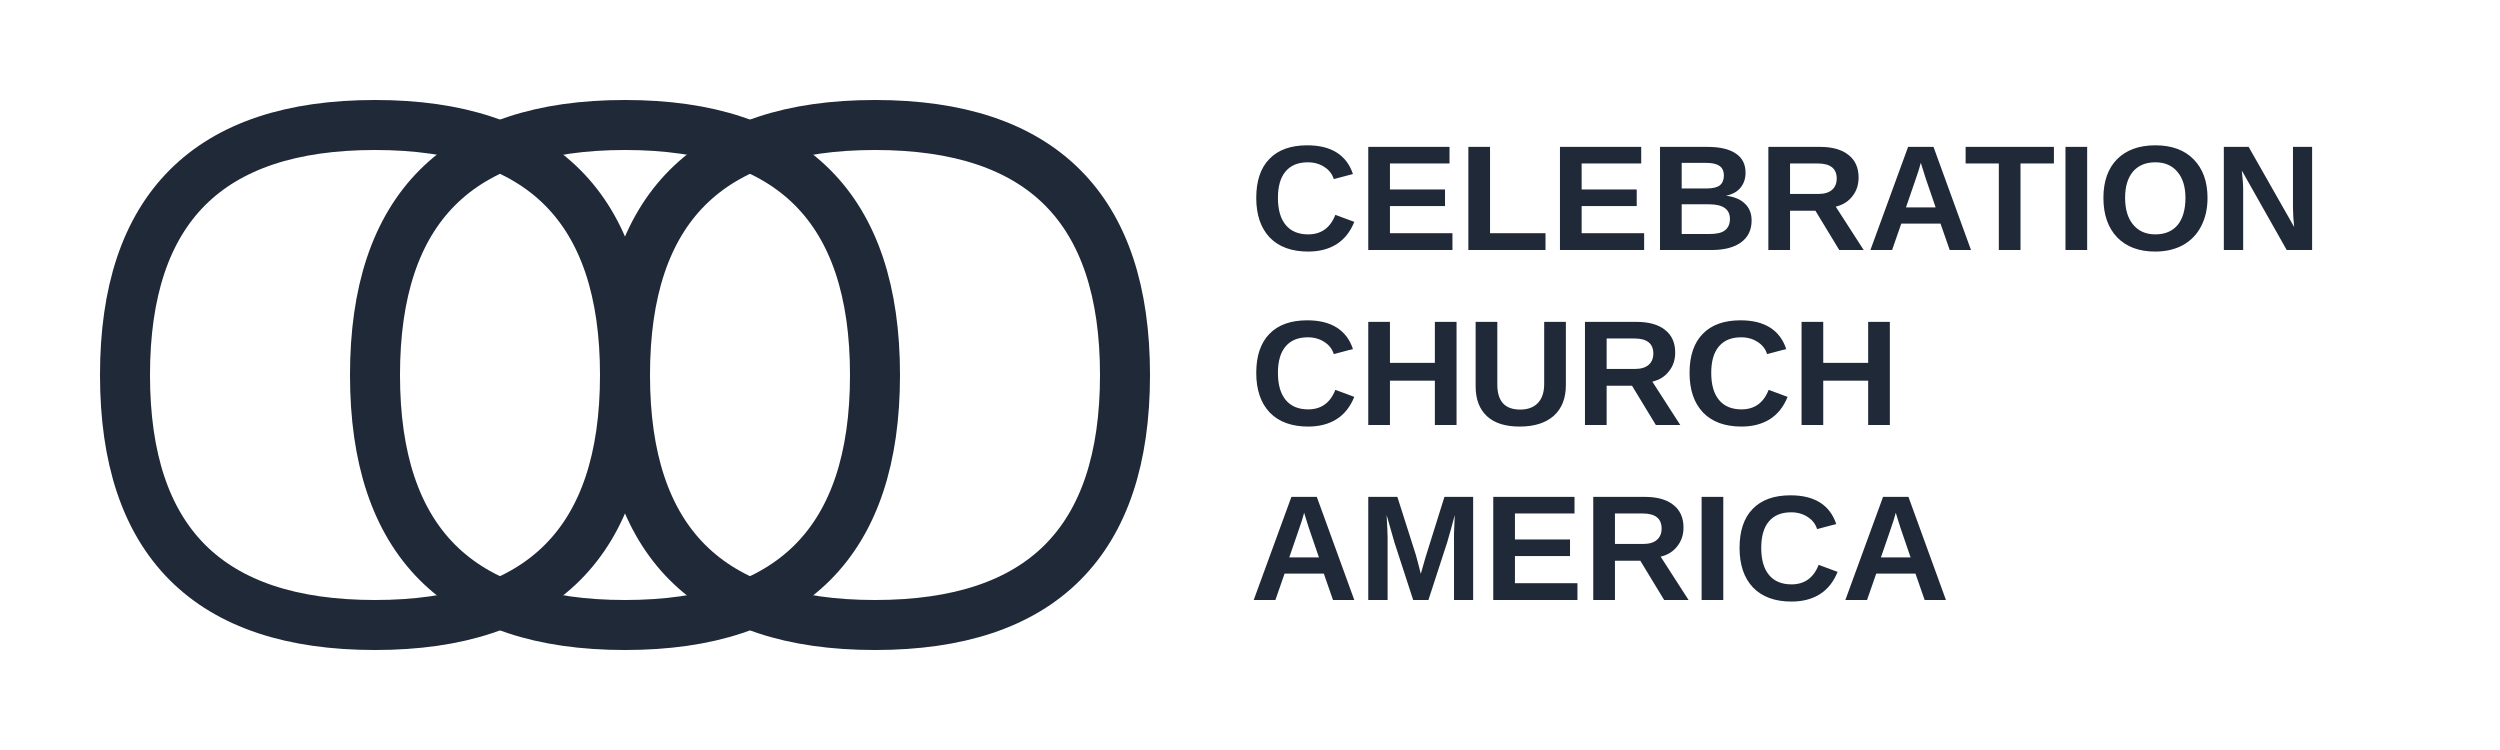
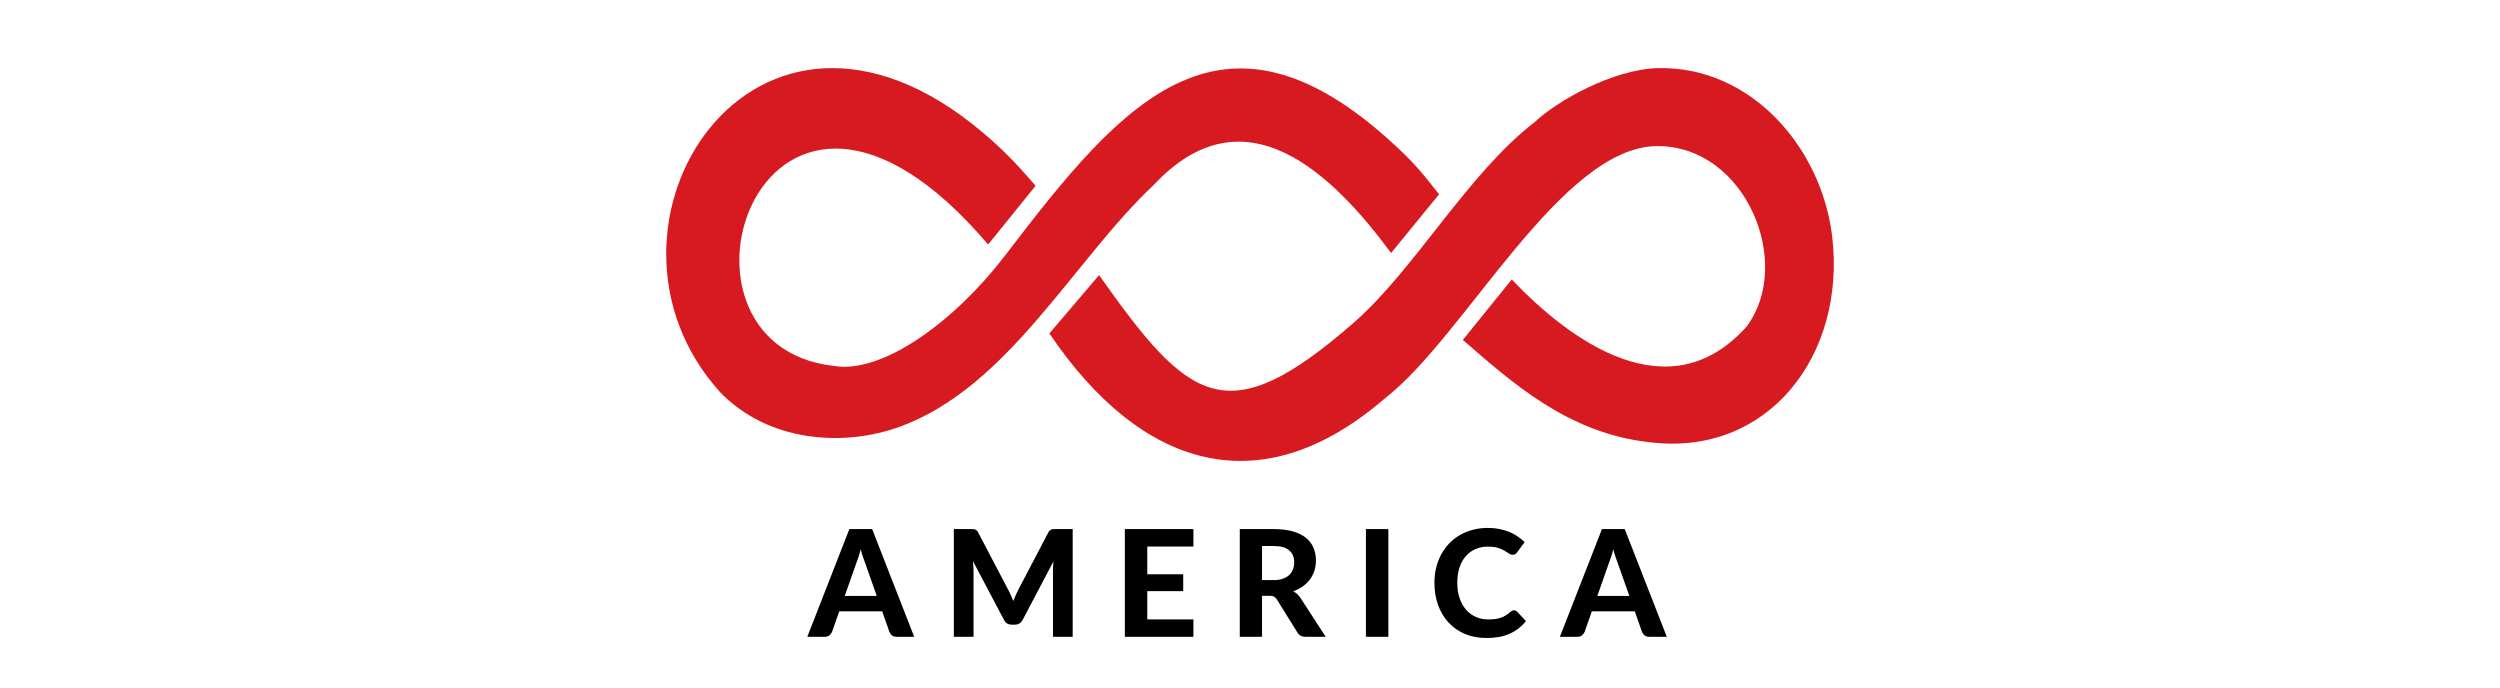
- <svg xmlns="http://www.w3.org/2000/svg" width="200" height="60" viewBox="0 0 200 60" fill="none">
-   <g transform="translate(10, 10)">
-     <path d="M 0 20 Q 0 0 20 0 Q 40 0 40 20 Q 40 40 20 40 Q 0 40 0 20 Z" fill="none" stroke="#1f2937" stroke-width="4" stroke-linecap="round" stroke-linejoin="round" />
-     <path d="M 20 20 Q 20 0 40 0 Q 60 0 60 20 Q 60 40 40 40 Q 20 40 20 20 Z" fill="none" stroke="#1f2937" stroke-width="4" stroke-linecap="round" stroke-linejoin="round" />
-     <path d="M 40 20 Q 40 0 60 0 Q 80 0 80 20 Q 80 40 60 40 Q 40 40 40 20 Z" fill="none" stroke="#1f2937" stroke-width="4" stroke-linecap="round" stroke-linejoin="round" />
+ <svg xmlns="http://www.w3.org/2000/svg" id="Layer_1" data-name="Layer 1" viewBox="0 0 567.34 156.06">
+   <defs>
+     <style>
+       .cls-1 {
+         fill: #d71920;
+         stroke-width: 0px;
+       }
+       .cls-2 {
+         letter-spacing: .2em;
+       }
+       .cls-3 {
+         letter-spacing: .17em;
+       }
+       .cls-4 {
+         font-family: Lato-Black, Lato;
+         font-size: 33.7px;
+         font-weight: 800;
+       }
+     </style>
+   </defs>
+   <g id="Maraba_Mini" data-name="Maraba Mini">
+     <text class="cls-4" transform="translate(183.5 144.52)">
+       <tspan class="cls-2" x="0" y="0">AMERIC</tspan>
+       <tspan class="cls-3" x="170.79" y="0">A</tspan>
+     </text>
  </g>
-   <g transform="translate(100, 8)">
-     <text x="0" y="12" font-family="Arial, sans-serif" font-size="12" font-weight="bold" fill="#1f2937" text-transform="uppercase">CELEBRATION</text>
-     <text x="0" y="26" font-family="Arial, sans-serif" font-size="12" font-weight="bold" fill="#1f2937" text-transform="uppercase">CHURCH</text>
-     <text x="0" y="40" font-family="Arial, sans-serif" font-size="12" font-weight="bold" fill="#1f2937" text-transform="uppercase">AMERICA</text>
+   <g id="CCI-Main-Flat">
+     <g>
+       <path class="cls-1" d="m318.66,34.95c-40.89-39.64-63.97-11.77-90.48,22.92-11.54,15.11-27.94,27.04-38.96,25.17-43.04-4.76-16.09-87.65,35.02-27.55l10.77-13.32c-4.36-5.13-7.7-8.47-11.95-12.07-51.99-43.95-93.35,21.51-59.68,58.86,10.97,11.39,28.13,12.58,41.06,7.79,24.56-9.11,39.09-37.59,57.44-54.84,20.57-21.94,40.49-2.51,53.81,15.5l10.89-13.32c-1.8-2.2-4.18-5.51-7.92-9.14Z" />
+       <path class="cls-1" d="m415.79,53.67c-2.41-20.16-18.37-38.65-39.49-38.21-10.26.21-23.16,7.59-27.97,12.21-15.13,11.56-27.34,33.56-41.14,45.58-28.77,25.08-37.26,18.22-57.77-10.82l-11.28,13.24c20.81,30.75,47.96,39.14,76.24,14.65,18.09-14.03,39.92-57.16,61.76-57.17,20.18,0,30.93,26.8,20.2,40.99-17.5,19.54-39.85,3.39-53.27-10.72l-11.1,13.72c11.02,9.55,23.87,21.23,42.38,23.21,26.67,3.37,44.64-19.52,41.44-46.68Z" />
+     </g>
  </g>
</svg>
